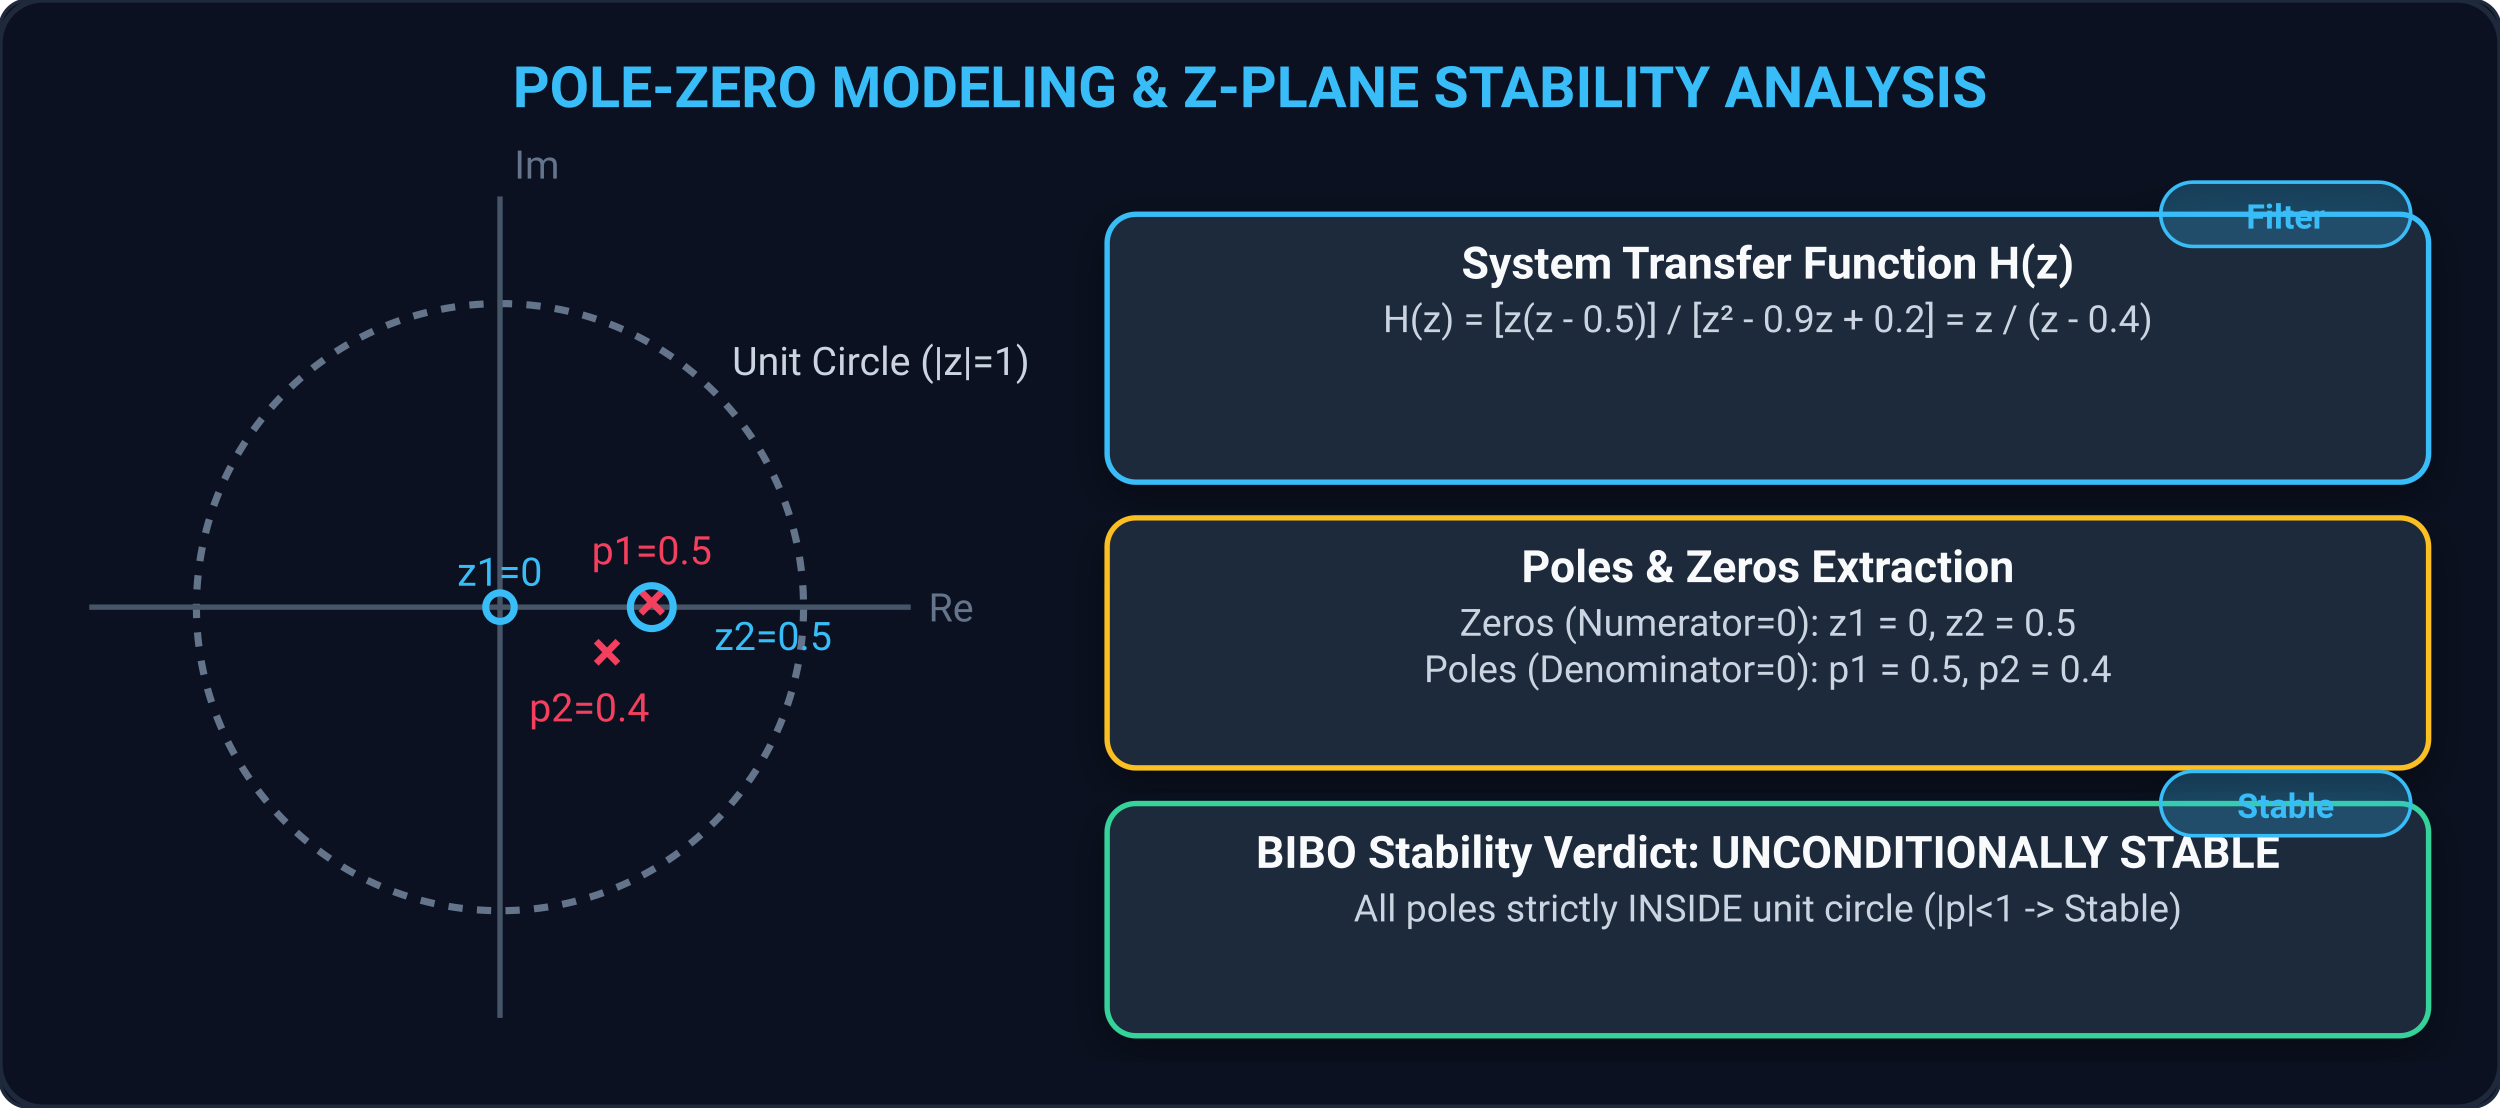
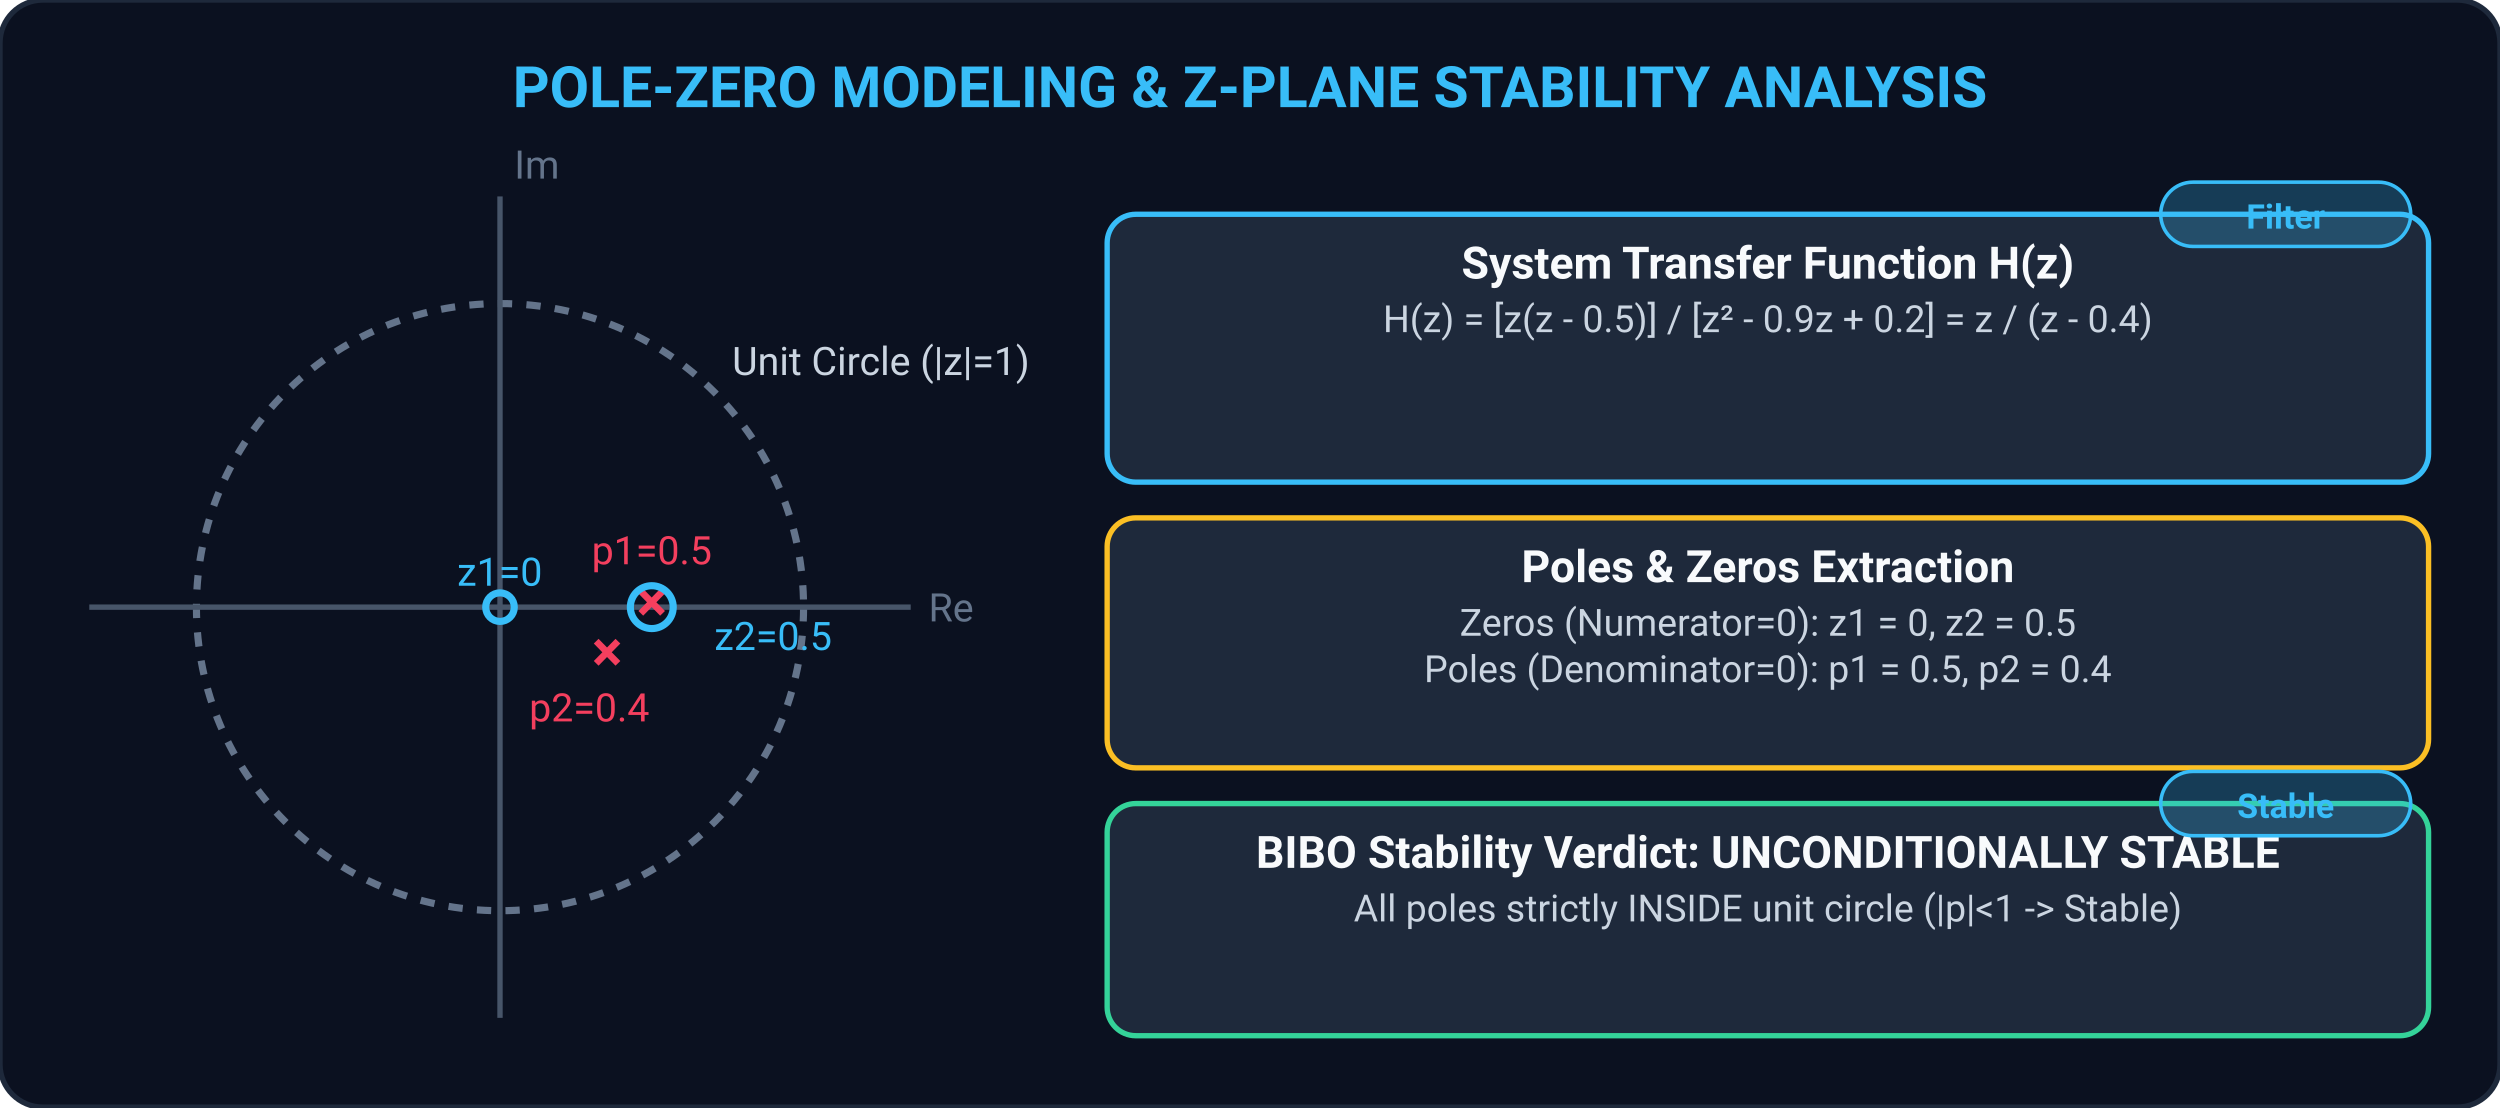
<svg xmlns="http://www.w3.org/2000/svg" viewBox="0 0 700 310" width="100%" height="310" class="flowchart-svg" style="max-width: 700px; width: 100%; height: auto; display: block; margin: 0 auto; font-family: -apple-system, BlinkMacSystemFont, 'Segoe UI', Roboto, Helvetica, Arial, sans-serif;">
-   <rect width="100%" height="100%" fill="#0b1120" rx="8" stroke="#1e293b" stroke-width="1" />
  <defs>
    <linearGradient id="gradCard" x1="0%" y1="0%" x2="100%" y2="100%">
      <stop offset="0%" stop-color="#1e293b" />
      <stop offset="100%" stop-color="#0f172a" />
    </linearGradient>
    <linearGradient id="gradCyan" x1="0%" y1="0%" x2="100%" y2="100%">
      <stop offset="0%" stop-color="#38bdf8" />
      <stop offset="100%" stop-color="#0284c7" />
    </linearGradient>
    <linearGradient id="gradEmerald" x1="0%" y1="0%" x2="100%" y2="100%">
      <stop offset="0%" stop-color="#34d399" />
      <stop offset="100%" stop-color="#059669" />
    </linearGradient>
    <linearGradient id="gradAmber" x1="0%" y1="0%" x2="100%" y2="100%">
      <stop offset="0%" stop-color="#fbbf24" />
      <stop offset="100%" stop-color="#d97706" />
    </linearGradient>
    <linearGradient id="gradPurple" x1="0%" y1="0%" x2="100%" y2="100%">
      <stop offset="0%" stop-color="#c084fc" />
      <stop offset="100%" stop-color="#9333ea" />
    </linearGradient>
    <linearGradient id="gradRose" x1="0%" y1="0%" x2="100%" y2="100%">
      <stop offset="0%" stop-color="#fb7185" />
      <stop offset="100%" stop-color="#e11d48" />
    </linearGradient>
-     <filter id="shadow" x="-5%" y="-5%" width="110%" height="115%">
-       <feDropShadow dx="0" dy="4" stdDeviation="6" flood-color="#000000" flood-opacity="0.4" />
-     </filter>
    <marker id="arrCyan" viewBox="0 0 10 10" refX="6" refY="5" markerWidth="6" markerHeight="6" orient="auto-start-reverse">
      <path d="M 0 1 L 10 5 L 0 9 z" fill="#38bdf8" />
    </marker>
    <marker id="arrEmerald" viewBox="0 0 10 10" refX="6" refY="5" markerWidth="6" markerHeight="6" orient="auto-start-reverse">
      <path d="M 0 1 L 10 5 L 0 9 z" fill="#34d399" />
    </marker>
    <marker id="arrAmber" viewBox="0 0 10 10" refX="6" refY="5" markerWidth="6" markerHeight="6" orient="auto-start-reverse">
      <path d="M 0 1 L 10 5 L 0 9 z" fill="#fbbf24" />
    </marker>
  </defs>
  <rect width="700" height="310" rx="12" fill="#0b1120" stroke="#1e293b" stroke-width="1.5" />
  <text x="350" y="30" font-size="16" font-weight="bold" fill="#38bdf8" text-anchor="middle">POLE-ZERO MODELING &amp; Z-PLANE STABILITY ANALYSIS</text>
  <g transform="translate(140, 170)">
    <circle cx="0" cy="0" r="85" fill="none" stroke="#64748b" stroke-width="2" stroke-dasharray="4 4" />
    <text x="65" y="-65" font-size="11" fill="#cbd5e1">Unit Circle (|z|=1)</text>
    <line x1="-115" y1="0" x2="115" y2="0" stroke="#475569" stroke-width="1.5" />
    <line x1="0" y1="-115" x2="0" y2="115" stroke="#475569" stroke-width="1.5" />
    <text x="120" y="4" font-size="11" fill="#64748b">Re</text>
    <text x="4" y="-120" font-size="11" fill="#64748b">Im</text>
    <text x="42.5" y="4" font-size="16" font-weight="bold" fill="#f43f5e" text-anchor="middle">×</text>
    <text x="42.5" y="-12" font-size="11" fill="#f43f5e" text-anchor="middle">p1=0.5</text>
    <text x="30" y="18" font-size="16" font-weight="bold" fill="#f43f5e" text-anchor="middle">×</text>
    <text x="25" y="32" font-size="11" fill="#f43f5e" text-anchor="middle">p2=0.4</text>
    <circle cx="0" cy="0" r="4" fill="none" stroke="#38bdf8" stroke-width="2" />
    <text x="-12" y="-6" font-size="11" fill="#38bdf8">z1=0</text>
    <circle cx="42.5" cy="0" r="6" fill="none" stroke="#38bdf8" stroke-width="2" />
    <text x="60" y="12" font-size="11" fill="#38bdf8">z2=0.5</text>
  </g>
-   <g filter="url(#shadow)">
+   <g>
    <rect x="310" y="60" width="370" height="75" rx="8" fill="#1e293b" stroke="#38bdf8" stroke-width="1.5" />
    <text x="495.0" y="78" font-size="12.5" font-weight="700" fill="#f8fafc" text-anchor="middle">System Transfer Function H(z)</text>
    <text x="495.0" y="93" font-size="10.5" fill="#cbd5e1" text-anchor="middle">H(z) = [z(z - 0.5)] / [z² - 0.9z + 0.2] = z / (z - 0.4)</text>
    <rect x="605" y="51" width="70" height="18" rx="9" fill="#38bdf8" fill-opacity="0.25" stroke="#38bdf8" stroke-width="1" />
    <text x="640" y="64" font-size="9.5" font-weight="700" fill="#38bdf8" text-anchor="middle">Filter</text>
  </g>
-   <g filter="url(#shadow)">
+   <g>
    <rect x="310" y="145" width="370" height="70" rx="8" fill="#1e293b" stroke="#fbbf24" stroke-width="1.5" />
    <text x="495.0" y="163" font-size="12.5" font-weight="700" fill="#f8fafc" text-anchor="middle">Poles &amp; Zeros Extraction</text>
    <text x="495.0" y="178" font-size="10.5" fill="#cbd5e1" text-anchor="middle">Zeros (Numerator=0): z1 = 0, z2 = 0.5</text>
    <text x="495.0" y="191" font-size="10.5" fill="#cbd5e1" text-anchor="middle">Poles (Denominator=0): p1 = 0.5, p2 = 0.4</text>
  </g>
-   <g filter="url(#shadow)">
+   <g>
    <rect x="310" y="225" width="370" height="65" rx="8" fill="#1e293b" stroke="#34d399" stroke-width="1.5" />
    <text x="495.0" y="243" font-size="12.5" font-weight="700" fill="#f8fafc" text-anchor="middle">BIBO Stability Verdict: UNCONDITIONALLY STABLE</text>
    <text x="495.0" y="258" font-size="10.5" fill="#cbd5e1" text-anchor="middle">All poles strictly INSIDE unit circle (|p|&lt;1 -&gt; Stable)</text>
    <rect x="605" y="216" width="70" height="18" rx="9" fill="#38bdf8" fill-opacity="0.25" stroke="#38bdf8" stroke-width="1" />
    <text x="640" y="229" font-size="9.5" font-weight="700" fill="#38bdf8" text-anchor="middle">Stable</text>
  </g>
</svg>
